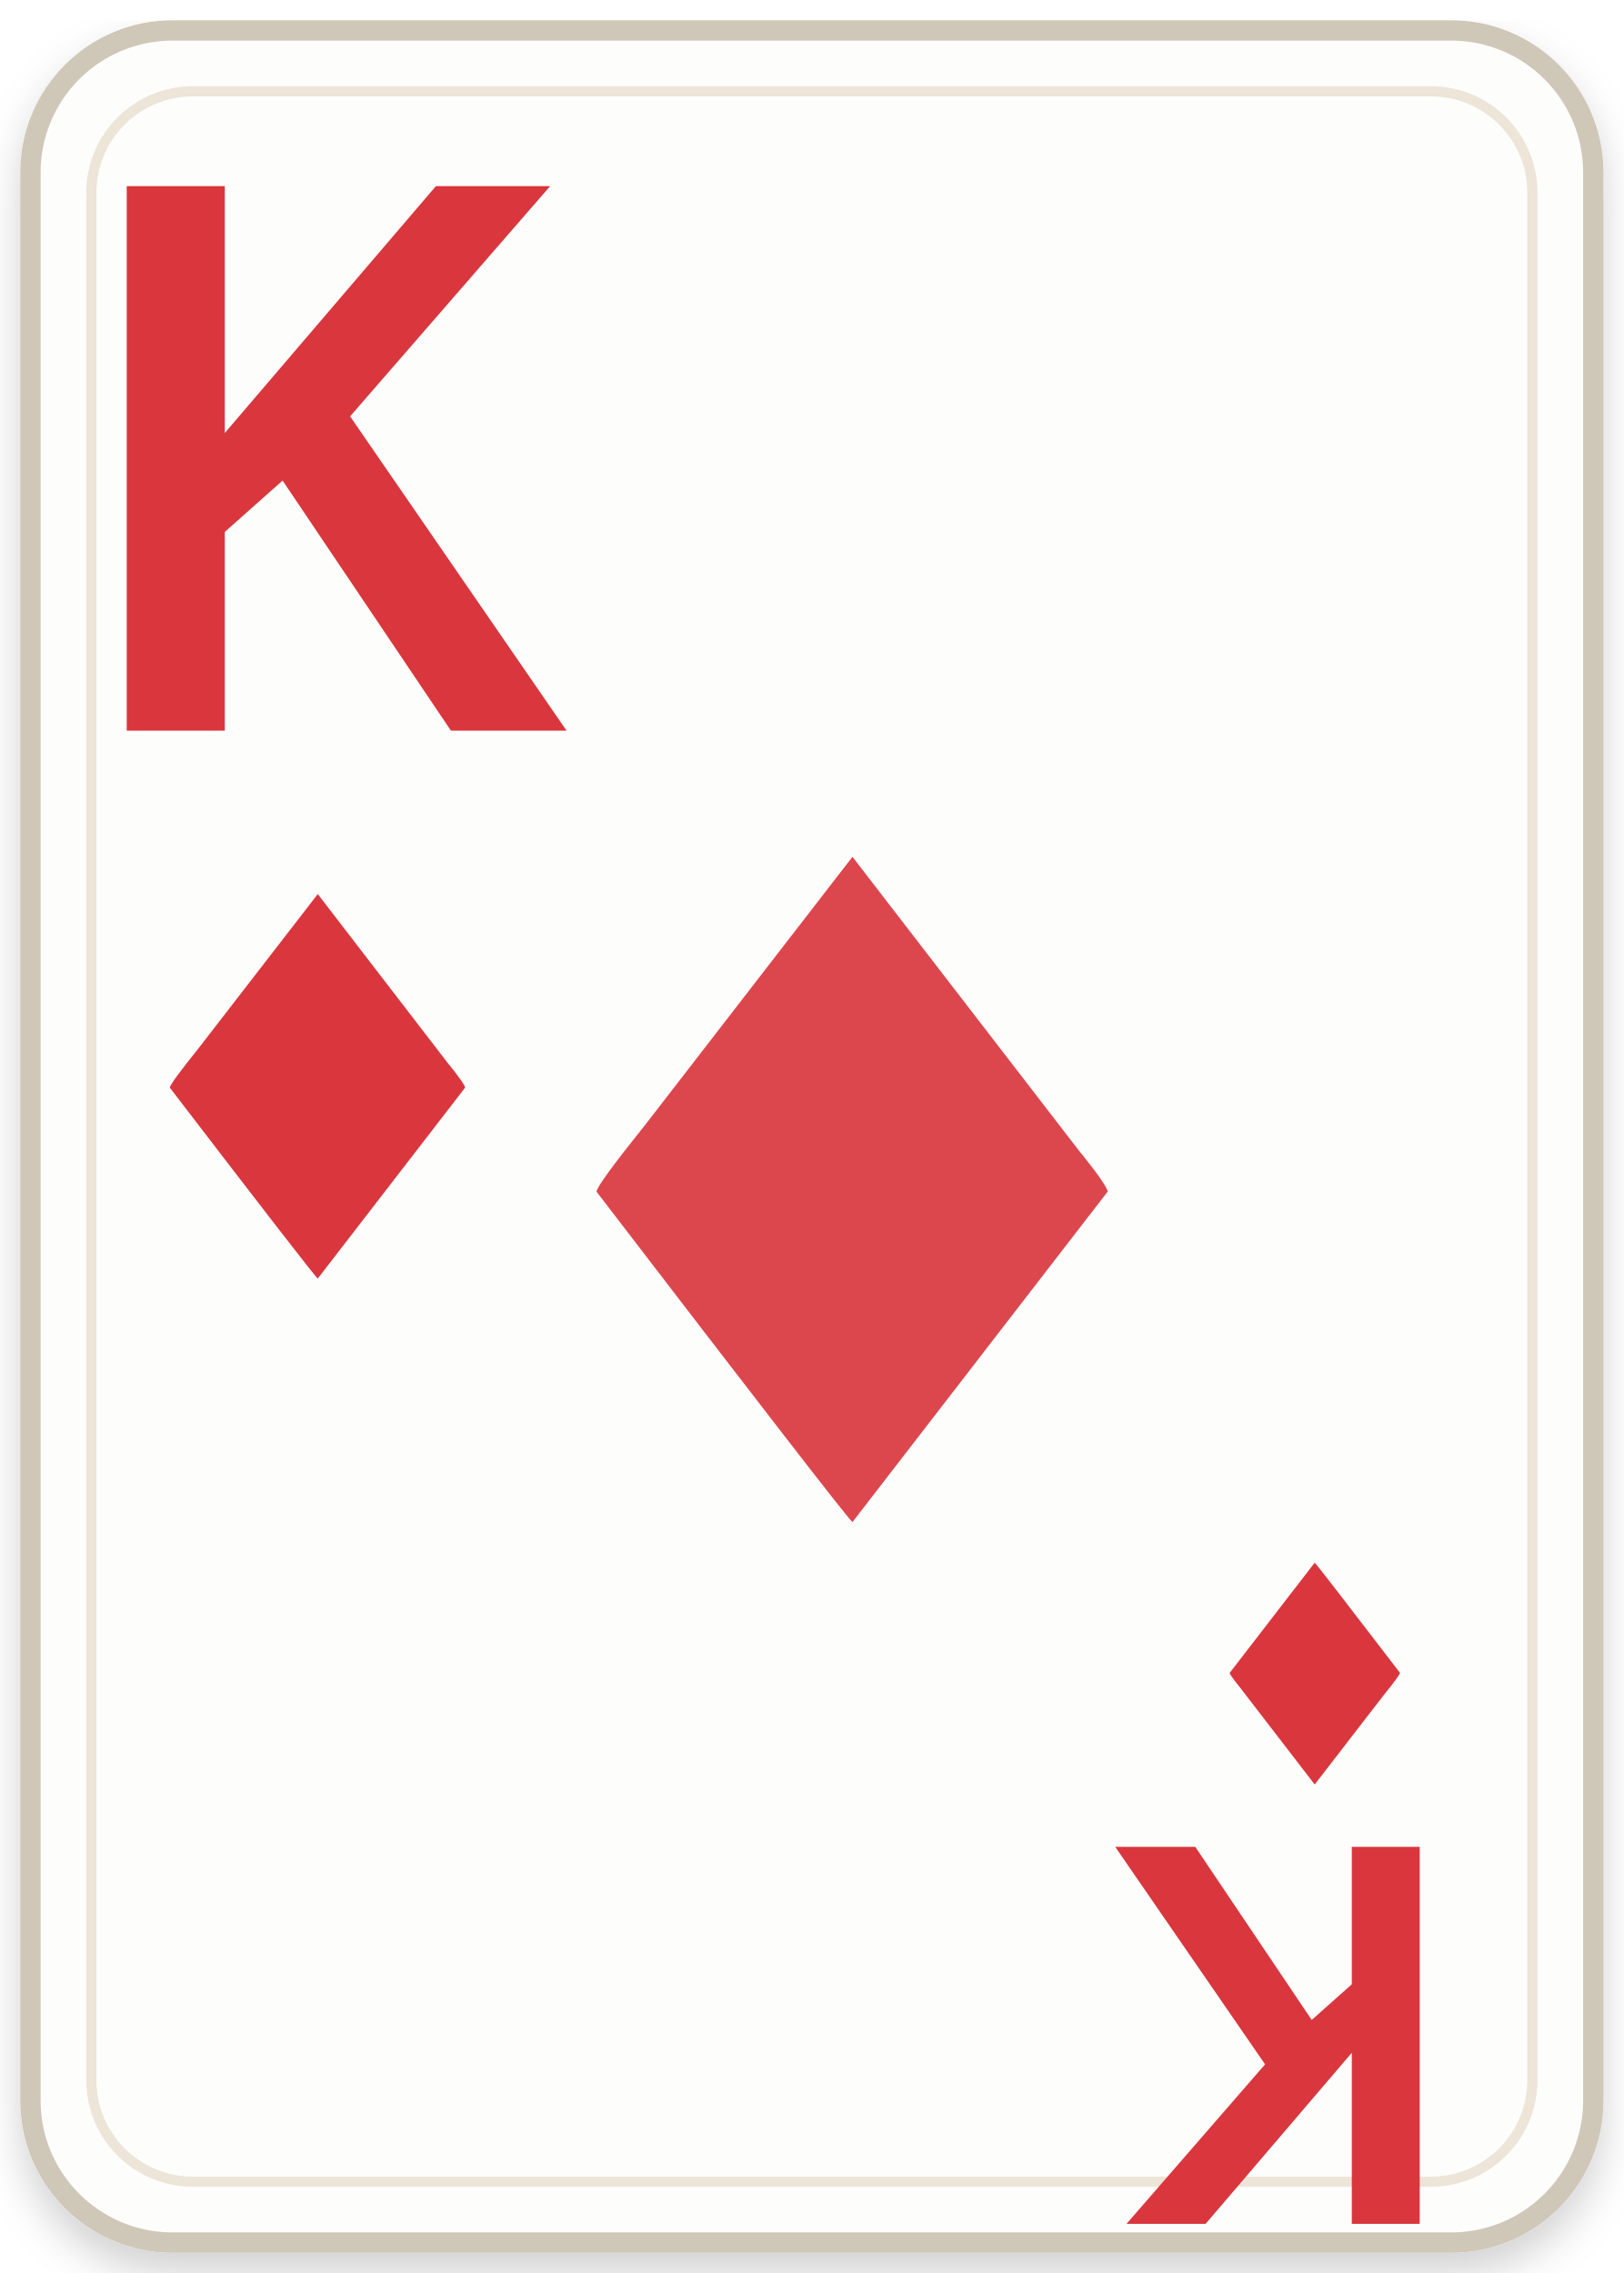
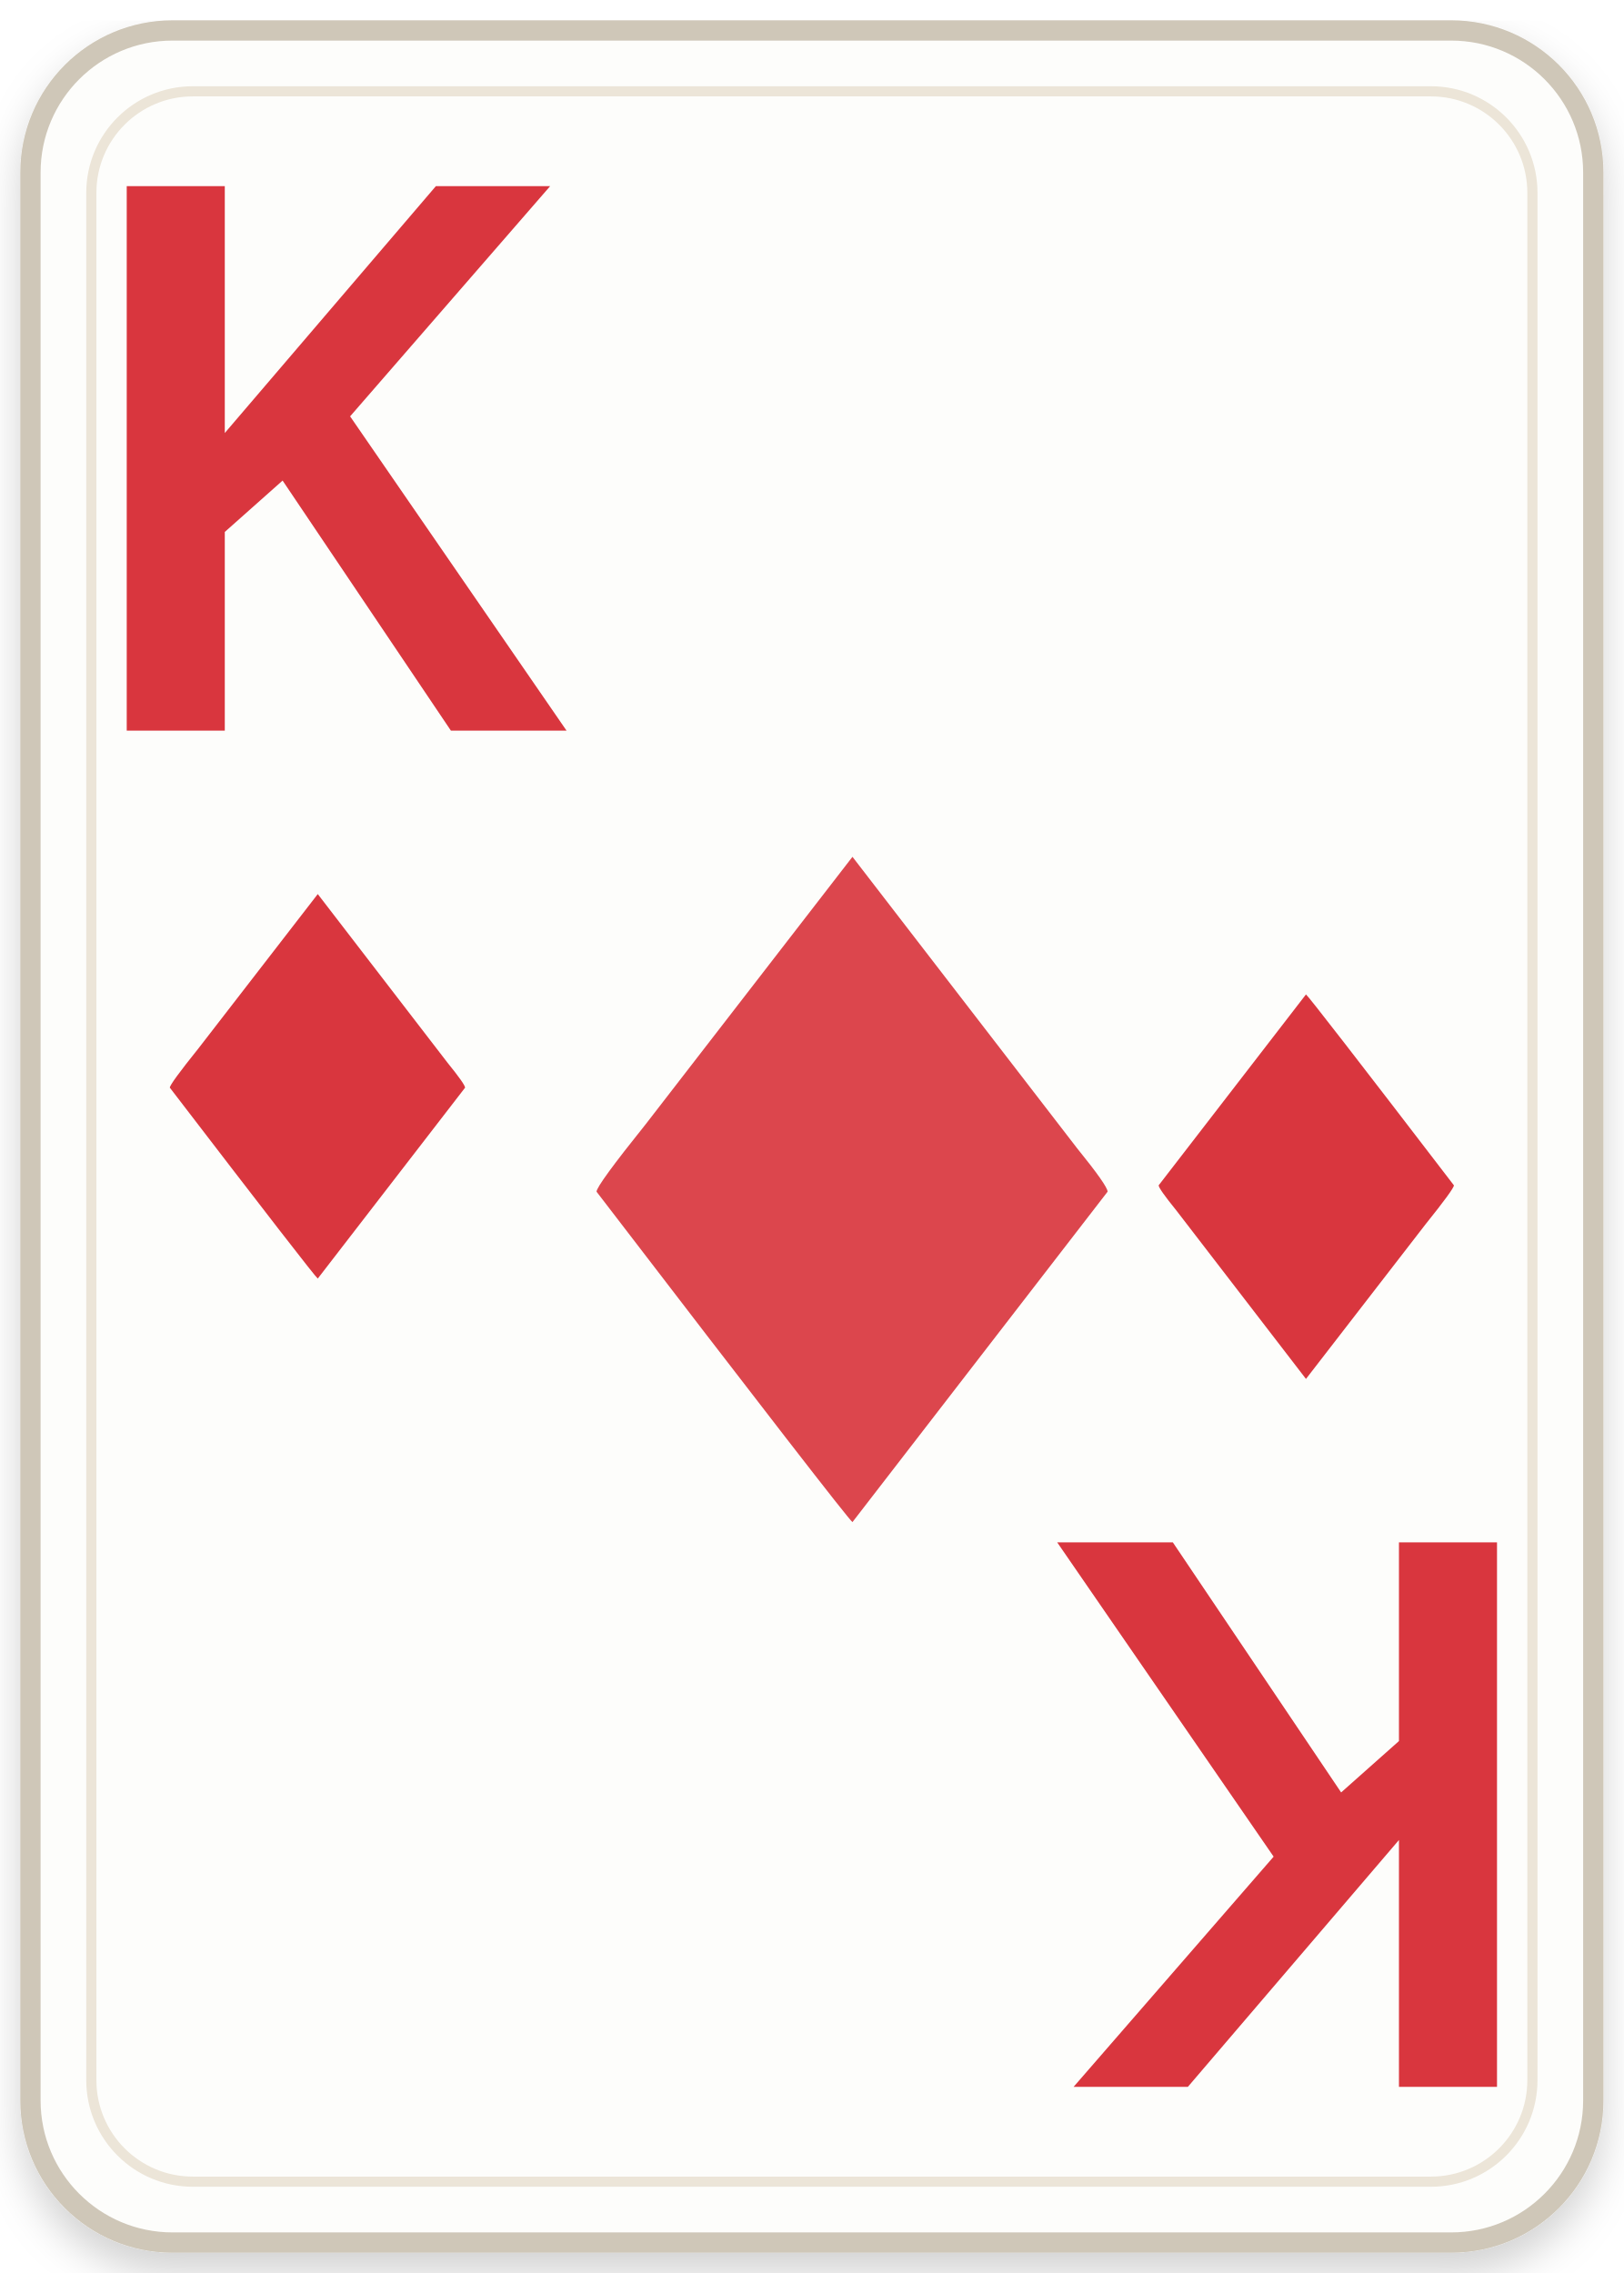
<svg xmlns="http://www.w3.org/2000/svg" viewBox="0 0 160 224" width="160" height="224">
  <defs>
    <filter id="s" x="-10%" y="-10%" width="120%" height="120%">
      <feDropShadow dx="0" dy="2" stdDeviation="2" flood-opacity=".18" />
    </filter>
  </defs>
  <rect x="3" y="3" width="154" height="218" rx="14" fill="#fdfdfb" stroke="#cfc7b8" stroke-width="2" filter="url(#s)" />
  <rect x="9" y="9" width="142" height="206" rx="10" fill="none" stroke="#ece5d8" />
  <g transform="translate(8 0) scale(0.86 1)">
    <text x="0" y="72" font-family="Arial, Helvetica, sans-serif" font-size="78" font-weight="800" fill="#d9363e">K</text>
  </g>
  <text x="8" y="126" font-family="Georgia, serif" font-size="52" fill="#d9363e">♦</text>
  <text x="84" y="150" text-anchor="middle" font-family="Georgia, serif" font-size="90" fill="#d9363e" opacity=".92">♦</text>
  <g transform="rotate(180 80 112)">
-     <g transform="translate(17 0) scale(0.86 1)">
-       <text x="0" y="42" font-family="Arial, Helvetica, sans-serif" font-size="54" font-weight="800" fill="#d9363e">K</text>
+     <g transform="translate(8 0) scale(0.86 1)">
+       <text x="0" y="72" font-family="Arial, Helvetica, sans-serif" font-size="78" font-weight="800" fill="#d9363e">K</text>
    </g>
-     <text x="17" y="70" font-family="Georgia, serif" font-size="30" fill="#d9363e">♦</text>
+     <text x="8" y="126" font-family="Georgia, serif" font-size="52" fill="#d9363e">♦</text>
  </g>
</svg>
